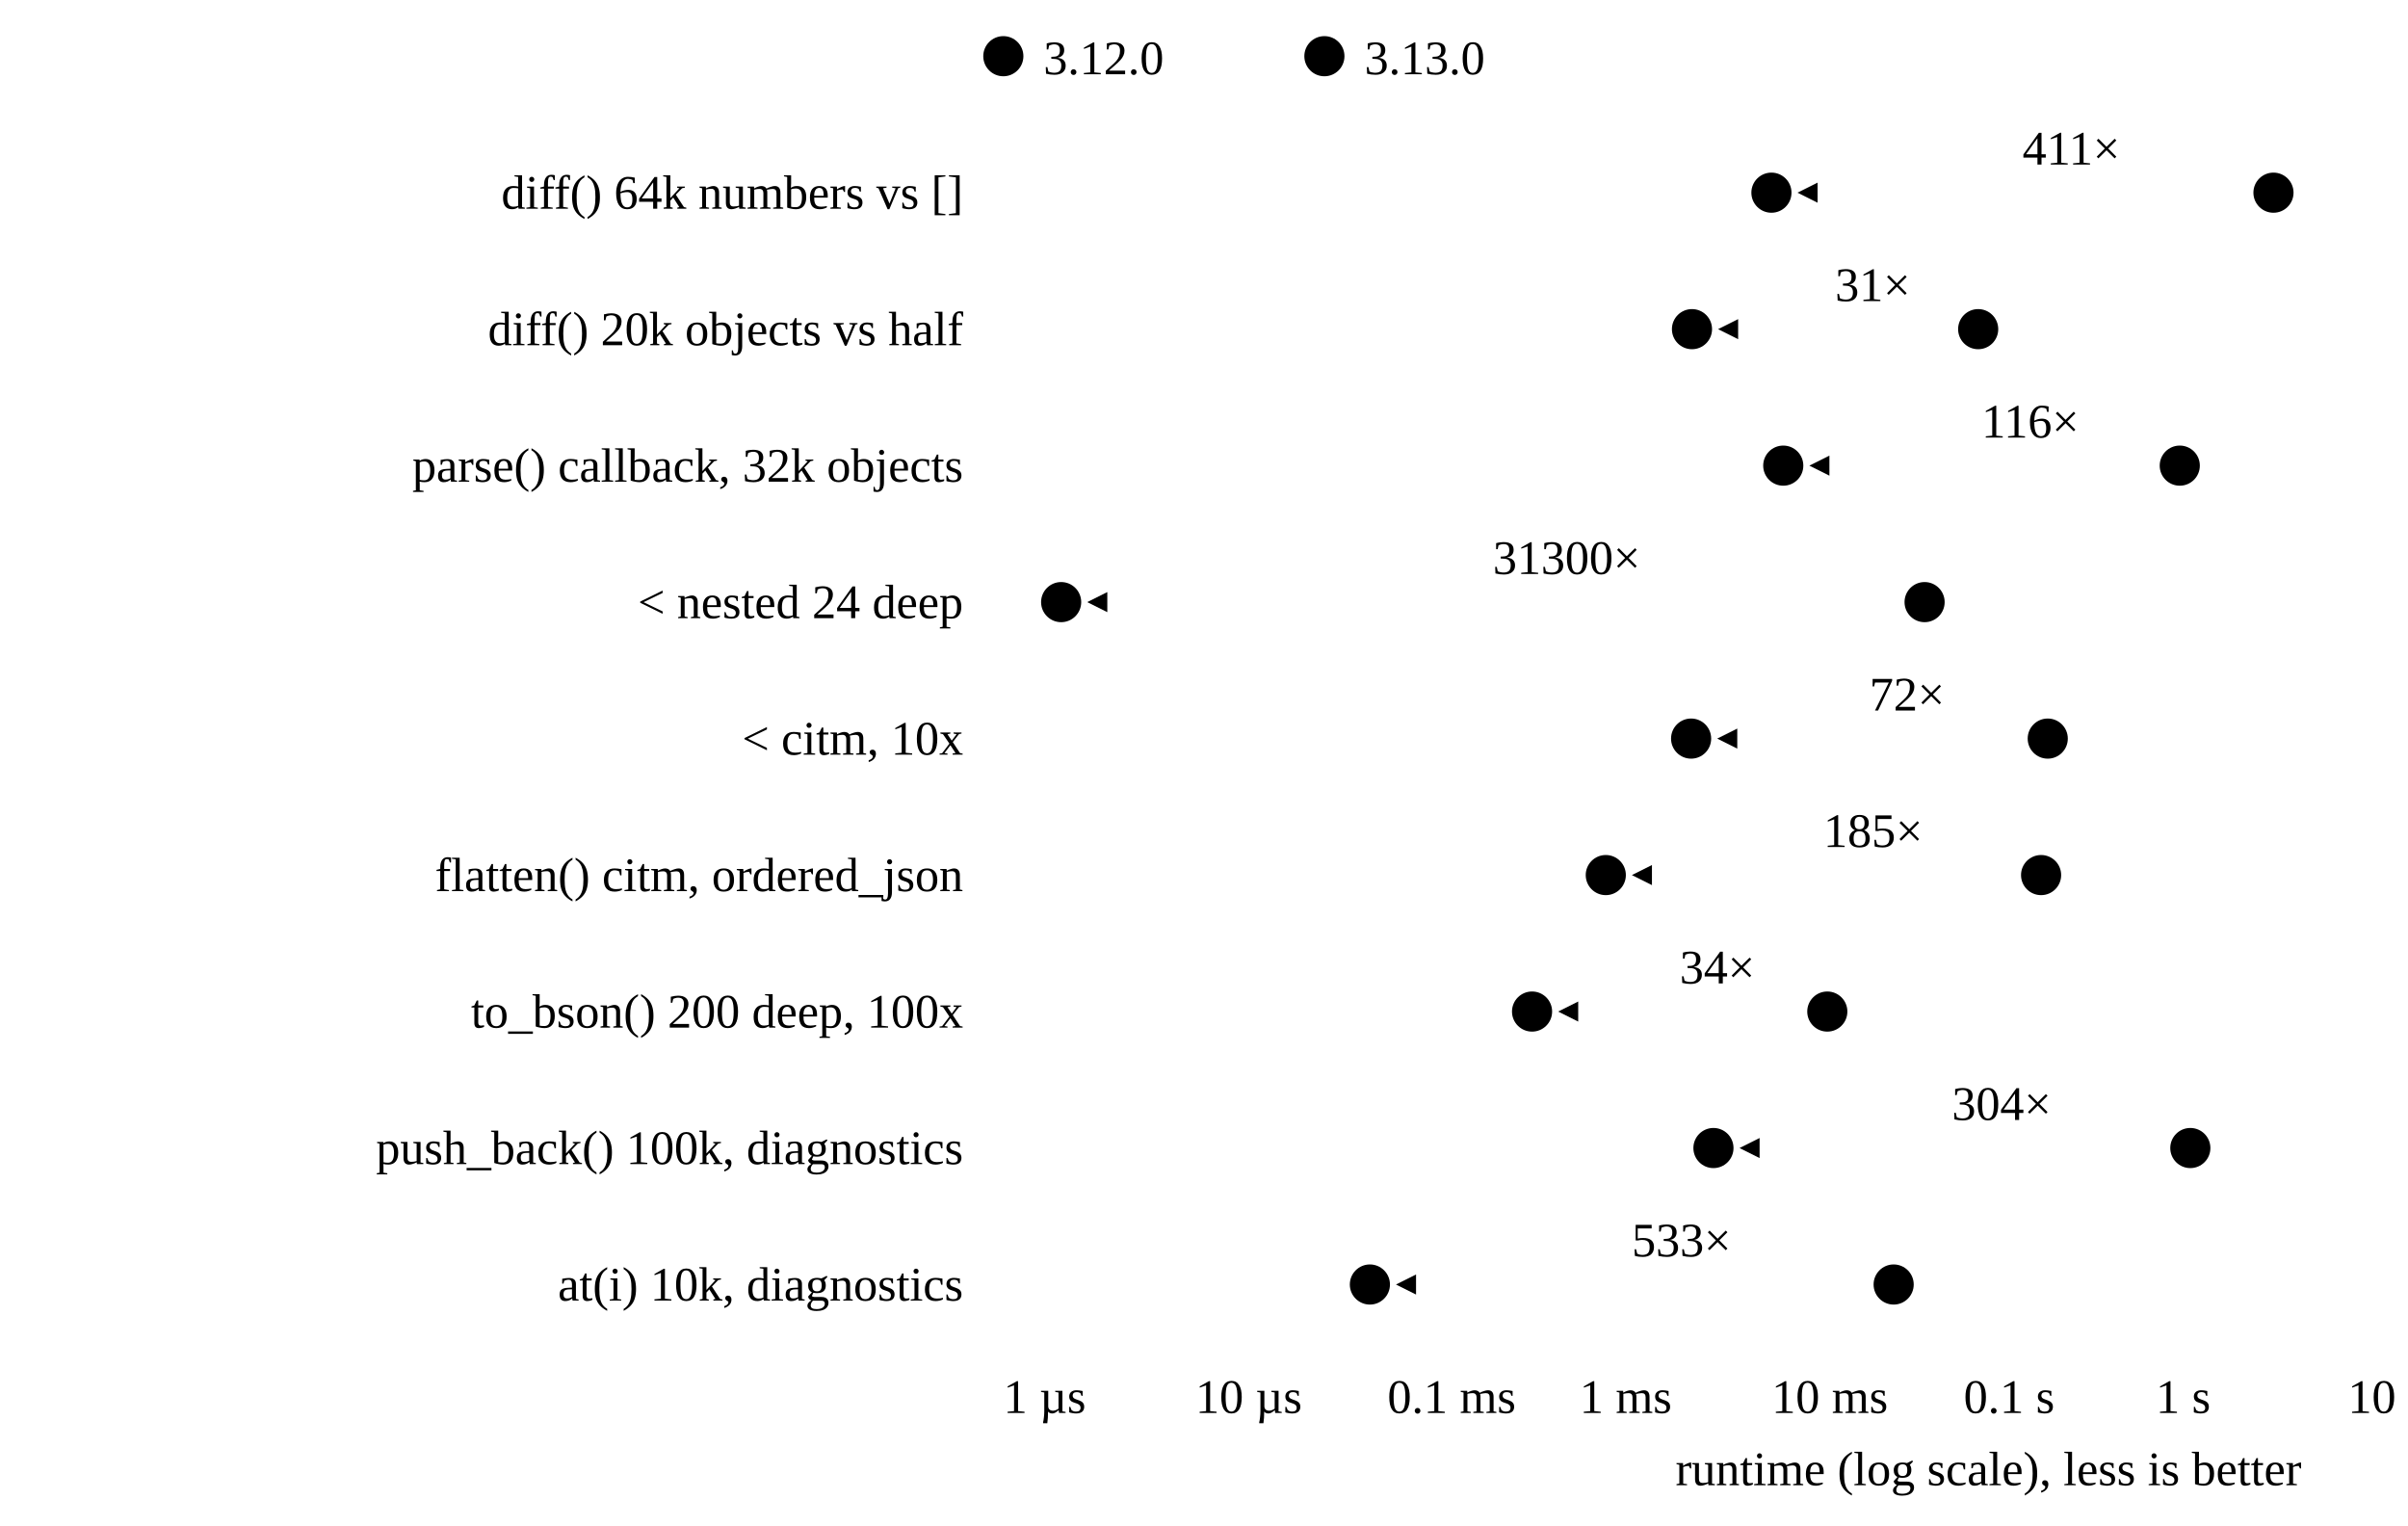
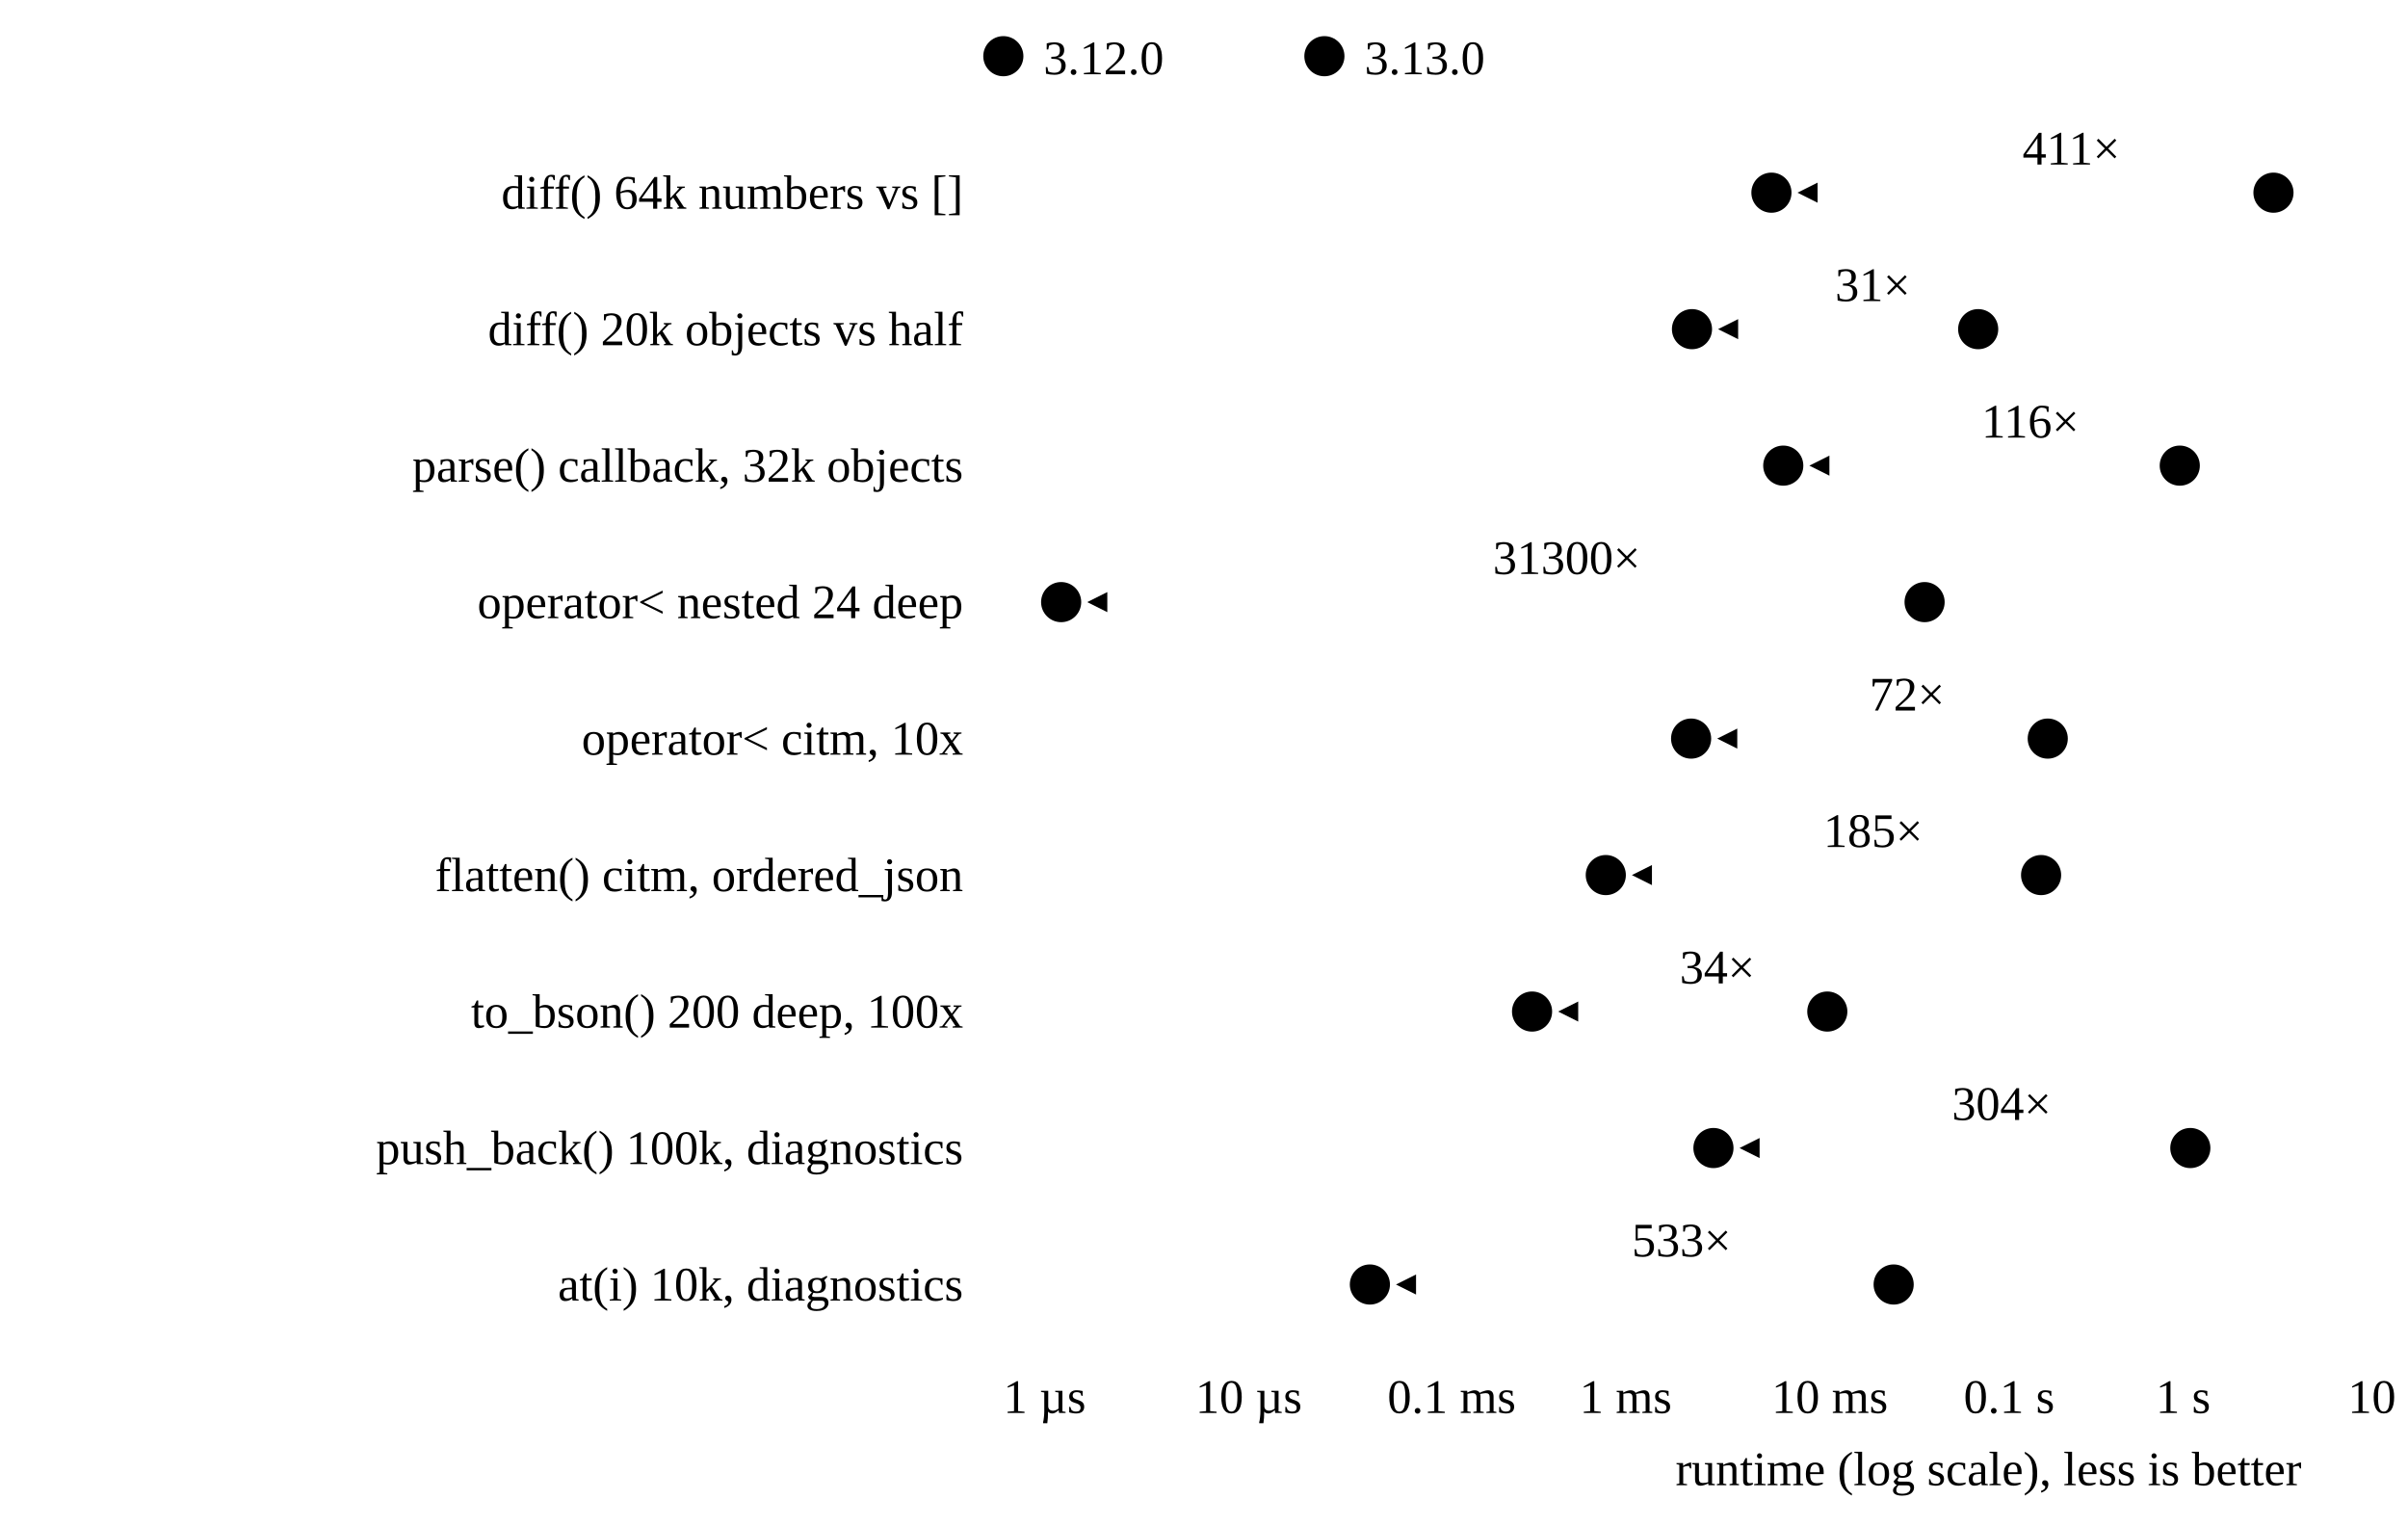
<svg xmlns="http://www.w3.org/2000/svg" class="nj-fig nj-charts nj-charts--blog" viewBox="0 0 600 380" role="img" aria-labelledby="nj-blog-cliffs nj-blog-cliffs-d">
  <line class="nj-charts-grid" x1="250" y1="30" x2="250" y2="336" />
  <text class="nj-charts-tick" x="250" y="352">1 µs</text>
  <line class="nj-charts-grid" x1="297.857" y1="30" x2="297.857" y2="336" />
  <text class="nj-charts-tick" x="297.857" y="352">10 µs</text>
  <line class="nj-charts-grid" x1="345.714" y1="30" x2="345.714" y2="336" />
  <text class="nj-charts-tick" x="345.714" y="352">0.1 ms</text>
  <line class="nj-charts-grid" x1="393.571" y1="30" x2="393.571" y2="336" />
  <text class="nj-charts-tick" x="393.571" y="352">1 ms</text>
  <line class="nj-charts-grid" x1="441.429" y1="30" x2="441.429" y2="336" />
  <text class="nj-charts-tick" x="441.429" y="352">10 ms</text>
  <line class="nj-charts-grid" x1="489.286" y1="30" x2="489.286" y2="336" />
  <text class="nj-charts-tick" x="489.286" y="352">0.1 s</text>
  <line class="nj-charts-grid" x1="537.143" y1="30" x2="537.143" y2="336" />
  <text class="nj-charts-tick" x="537.143" y="352">1 s</text>
  <line class="nj-charts-grid" x1="585" y1="30" x2="585" y2="336" />
  <text class="nj-charts-tick" x="585" y="352">10 s</text>
  <text class="nj-charts-tick" x="417.5" y="370">runtime (log scale), less is better</text>
  <defs>
    <marker id="nj-blog-cliffs-head" viewBox="0 0 10 10" refX="9" refY="5" markerWidth="5" markerHeight="5" orient="auto">
      <path class="nj-charts-head" d="M0 0 L10 5 L0 10 z" />
    </marker>
  </defs>
  <circle class="nj-charts-ojson-dot" cx="250" cy="14" r="5" />
  <text class="nj-charts-leg" x="260" y="18.5">3.12.0</text>
  <circle class="nj-charts-json-dot" cx="330" cy="14" r="5" />
  <text class="nj-charts-leg" x="340" y="18.5">3.13.0</text>
  <text class="nj-charts-rowlabel" x="240" y="52" text-anchor="end">diff() 64k numbers vs []</text>
  <line class="nj-charts-axis" x1="560.479" y1="48" x2="448.387" y2="48" marker-end="url(#nj-blog-cliffs-head)" />
  <circle class="nj-charts-ojson-dot" cx="566.479" cy="48" r="5" />
  <circle class="nj-charts-json-dot" cx="441.387" cy="48" r="5" />
  <text class="nj-charts-factor" x="503.933" y="41">411×</text>
  <text class="nj-charts-rowlabel" x="240" y="86" text-anchor="end">diff() 20k objects vs half</text>
  <line class="nj-charts-axis" x1="486.901" y1="82" x2="428.59" y2="82" marker-end="url(#nj-blog-cliffs-head)" />
  <circle class="nj-charts-ojson-dot" cx="492.901" cy="82" r="5" />
  <circle class="nj-charts-json-dot" cx="421.59" cy="82" r="5" />
  <text class="nj-charts-factor" x="457.246" y="75">31×</text>
  <text class="nj-charts-rowlabel" x="240" y="120" text-anchor="end">parse() callback, 32k objects</text>
  <line class="nj-charts-axis" x1="537.132" y1="116" x2="451.333" y2="116" marker-end="url(#nj-blog-cliffs-head)" />
  <circle class="nj-charts-ojson-dot" cx="543.132" cy="116" r="5" />
  <circle class="nj-charts-json-dot" cx="444.333" cy="116" r="5" />
  <text class="nj-charts-factor" x="493.733" y="109">116×</text>
-   <text class="nj-charts-rowlabel" x="240" y="154" text-anchor="end">&lt; nested 24 deep</text>
+   <text class="nj-charts-rowlabel" x="240" y="154" text-anchor="end">operator&lt; nested 24 deep</text>
  <line class="nj-charts-axis" x1="473.55" y1="150" x2="271.406" y2="150" marker-end="url(#nj-blog-cliffs-head)" />
  <circle class="nj-charts-ojson-dot" cx="479.55" cy="150" r="5" />
  <circle class="nj-charts-json-dot" cx="264.406" cy="150" r="5" />
  <text class="nj-charts-factor" x="371.978" y="143">31300×</text>
-   <text class="nj-charts-rowlabel" x="240" y="188" text-anchor="end">&lt; citm, 10x</text>
+   <text class="nj-charts-rowlabel" x="240" y="188" text-anchor="end">operator&lt; citm, 10x</text>
  <line class="nj-charts-axis" x1="504.235" y1="184" x2="428.373" y2="184" marker-end="url(#nj-blog-cliffs-head)" />
  <circle class="nj-charts-ojson-dot" cx="510.235" cy="184" r="5" />
  <circle class="nj-charts-json-dot" cx="421.373" cy="184" r="5" />
  <text class="nj-charts-factor" x="465.804" y="177">72×</text>
  <text class="nj-charts-rowlabel" x="240" y="222" text-anchor="end">flatten() citm, ordered_json</text>
  <line class="nj-charts-axis" x1="502.578" y1="218" x2="407.114" y2="218" marker-end="url(#nj-blog-cliffs-head)" />
  <circle class="nj-charts-ojson-dot" cx="508.578" cy="218" r="5" />
  <circle class="nj-charts-json-dot" cx="400.114" cy="218" r="5" />
  <text class="nj-charts-factor" x="454.346" y="211">185×</text>
  <text class="nj-charts-rowlabel" x="240" y="256" text-anchor="end">to_bson() 200 deep, 100x</text>
  <line class="nj-charts-axis" x1="449.309" y1="252" x2="388.742" y2="252" marker-end="url(#nj-blog-cliffs-head)" />
  <circle class="nj-charts-ojson-dot" cx="455.309" cy="252" r="5" />
  <circle class="nj-charts-json-dot" cx="381.742" cy="252" r="5" />
  <text class="nj-charts-factor" x="418.525" y="245">34×</text>
  <text class="nj-charts-rowlabel" x="240" y="290" text-anchor="end">push_back() 100k, diagnostics</text>
  <line class="nj-charts-axis" x1="539.763" y1="286" x2="433.939" y2="286" marker-end="url(#nj-blog-cliffs-head)" />
  <circle class="nj-charts-ojson-dot" cx="545.763" cy="286" r="5" />
  <circle class="nj-charts-json-dot" cx="426.939" cy="286" r="5" />
  <text class="nj-charts-factor" x="486.351" y="279">304×</text>
  <text class="nj-charts-rowlabel" x="240" y="324" text-anchor="end">at(i) 10k, diagnostics</text>
  <line class="nj-charts-axis" x1="465.841" y1="320" x2="348.335" y2="320" marker-end="url(#nj-blog-cliffs-head)" />
  <circle class="nj-charts-ojson-dot" cx="471.841" cy="320" r="5" />
  <circle class="nj-charts-json-dot" cx="341.335" cy="320" r="5" />
  <text class="nj-charts-factor" x="406.588" y="313">533×</text>
</svg>
